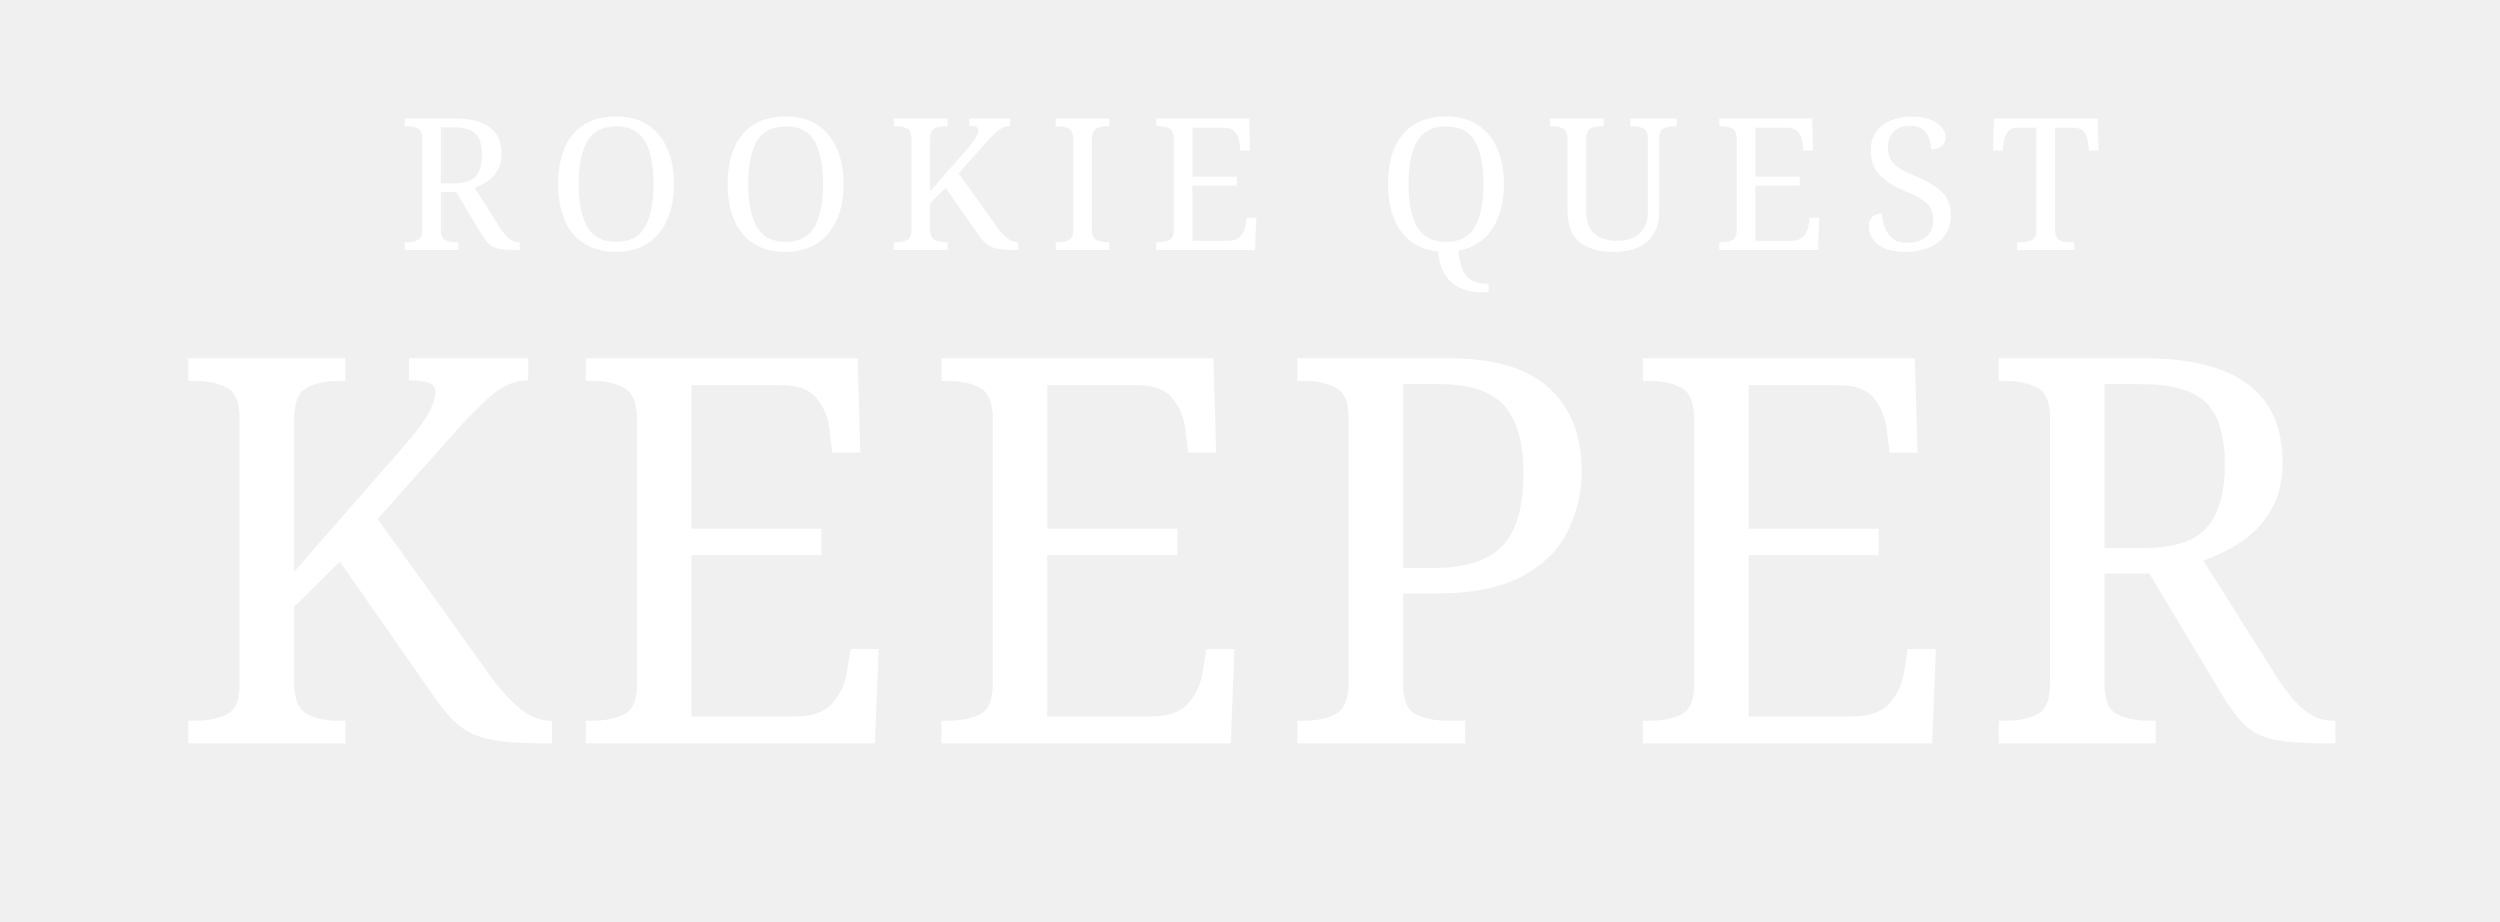
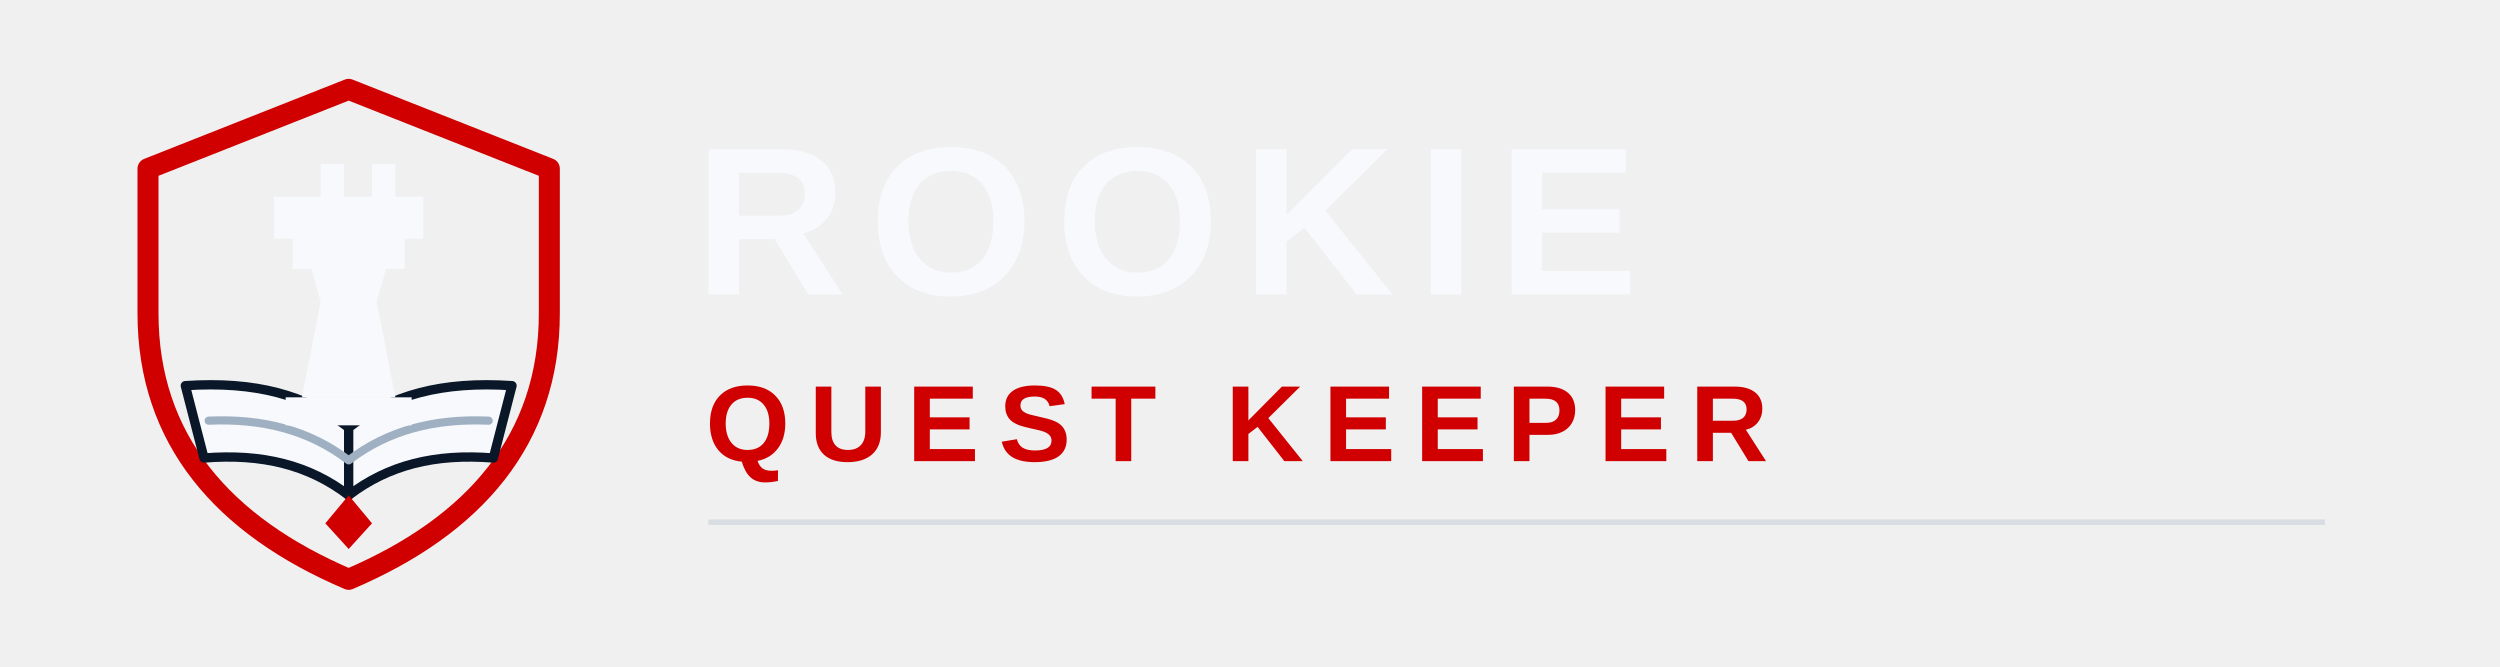
- <svg xmlns="http://www.w3.org/2000/svg" viewBox="0 0 760 280" role="img" aria-labelledby="title desc">
-   <g fill="#FFFFFF" font-family="Metal Mania, Cinzel Decorative, Georgia, serif" text-anchor="middle">
-     <text x="380" y="76" font-size="56" letter-spacing="10">ROOKIE QUEST</text>
-     <text x="380" y="226" font-size="164" letter-spacing="6">KEEPER</text>
+ <svg xmlns="http://www.w3.org/2000/svg" viewBox="0 0 900 240" role="img" aria-labelledby="title desc">
+   <g transform="translate(18 12) scale(.84)">
+     <path d="M128 24 214 58v62c0 54-32 91-86 114-54-23-86-60-86-114V58Z" fill="none" stroke="#d00000" stroke-width="9" stroke-linejoin="round" />
+     <path d="M128 169c-18-14-40-20-70-18l8 31c25-2 45 3 62 16Z" fill="#f7f9fc" stroke="#0a1728" stroke-width="4" stroke-linejoin="round" />
+     <path d="M128 169c18-14 40-20 70-18l-8 31c-25-2-45 3-62 16Z" fill="#f7f9fc" stroke="#0a1728" stroke-width="4" stroke-linejoin="round" />
+     <path d="M68 166c23-1 43 4 60 17M188 166c-23-1-43 4-60 17" fill="none" stroke="#9fb0c3" stroke-width="3.5" stroke-linecap="round" />
+     <path d="M104 70h12V56h10v14h12V56h10v14h12v18h-8v13H104V88h-8V70Z" fill="#f7f9fc" />
+     <path d="M112 101h32l-4 14 8 41h-40l8-41Z" fill="#f7f9fc" />
+     <path d="M101 156h54v12h-54Z" fill="#f7f9fc" />
+     <path d="M128 198 138 210 128 221 118 210Z" fill="#d00000" />
  </g>
+   <text x="250" y="106" fill="#f7f9fc" font-family="Arial, Helvetica, sans-serif" font-size="76" font-weight="800" letter-spacing="8">ROOKIE</text>
+   <text x="254" y="166" fill="#d00000" font-family="Arial, Helvetica, sans-serif" font-size="39" font-weight="700" letter-spacing="7">QUEST KEEPER</text>
+   <line x1="255" y1="188" x2="837" y2="188" stroke="#9fb0c3" stroke-opacity=".3" stroke-width="2" />
</svg>
